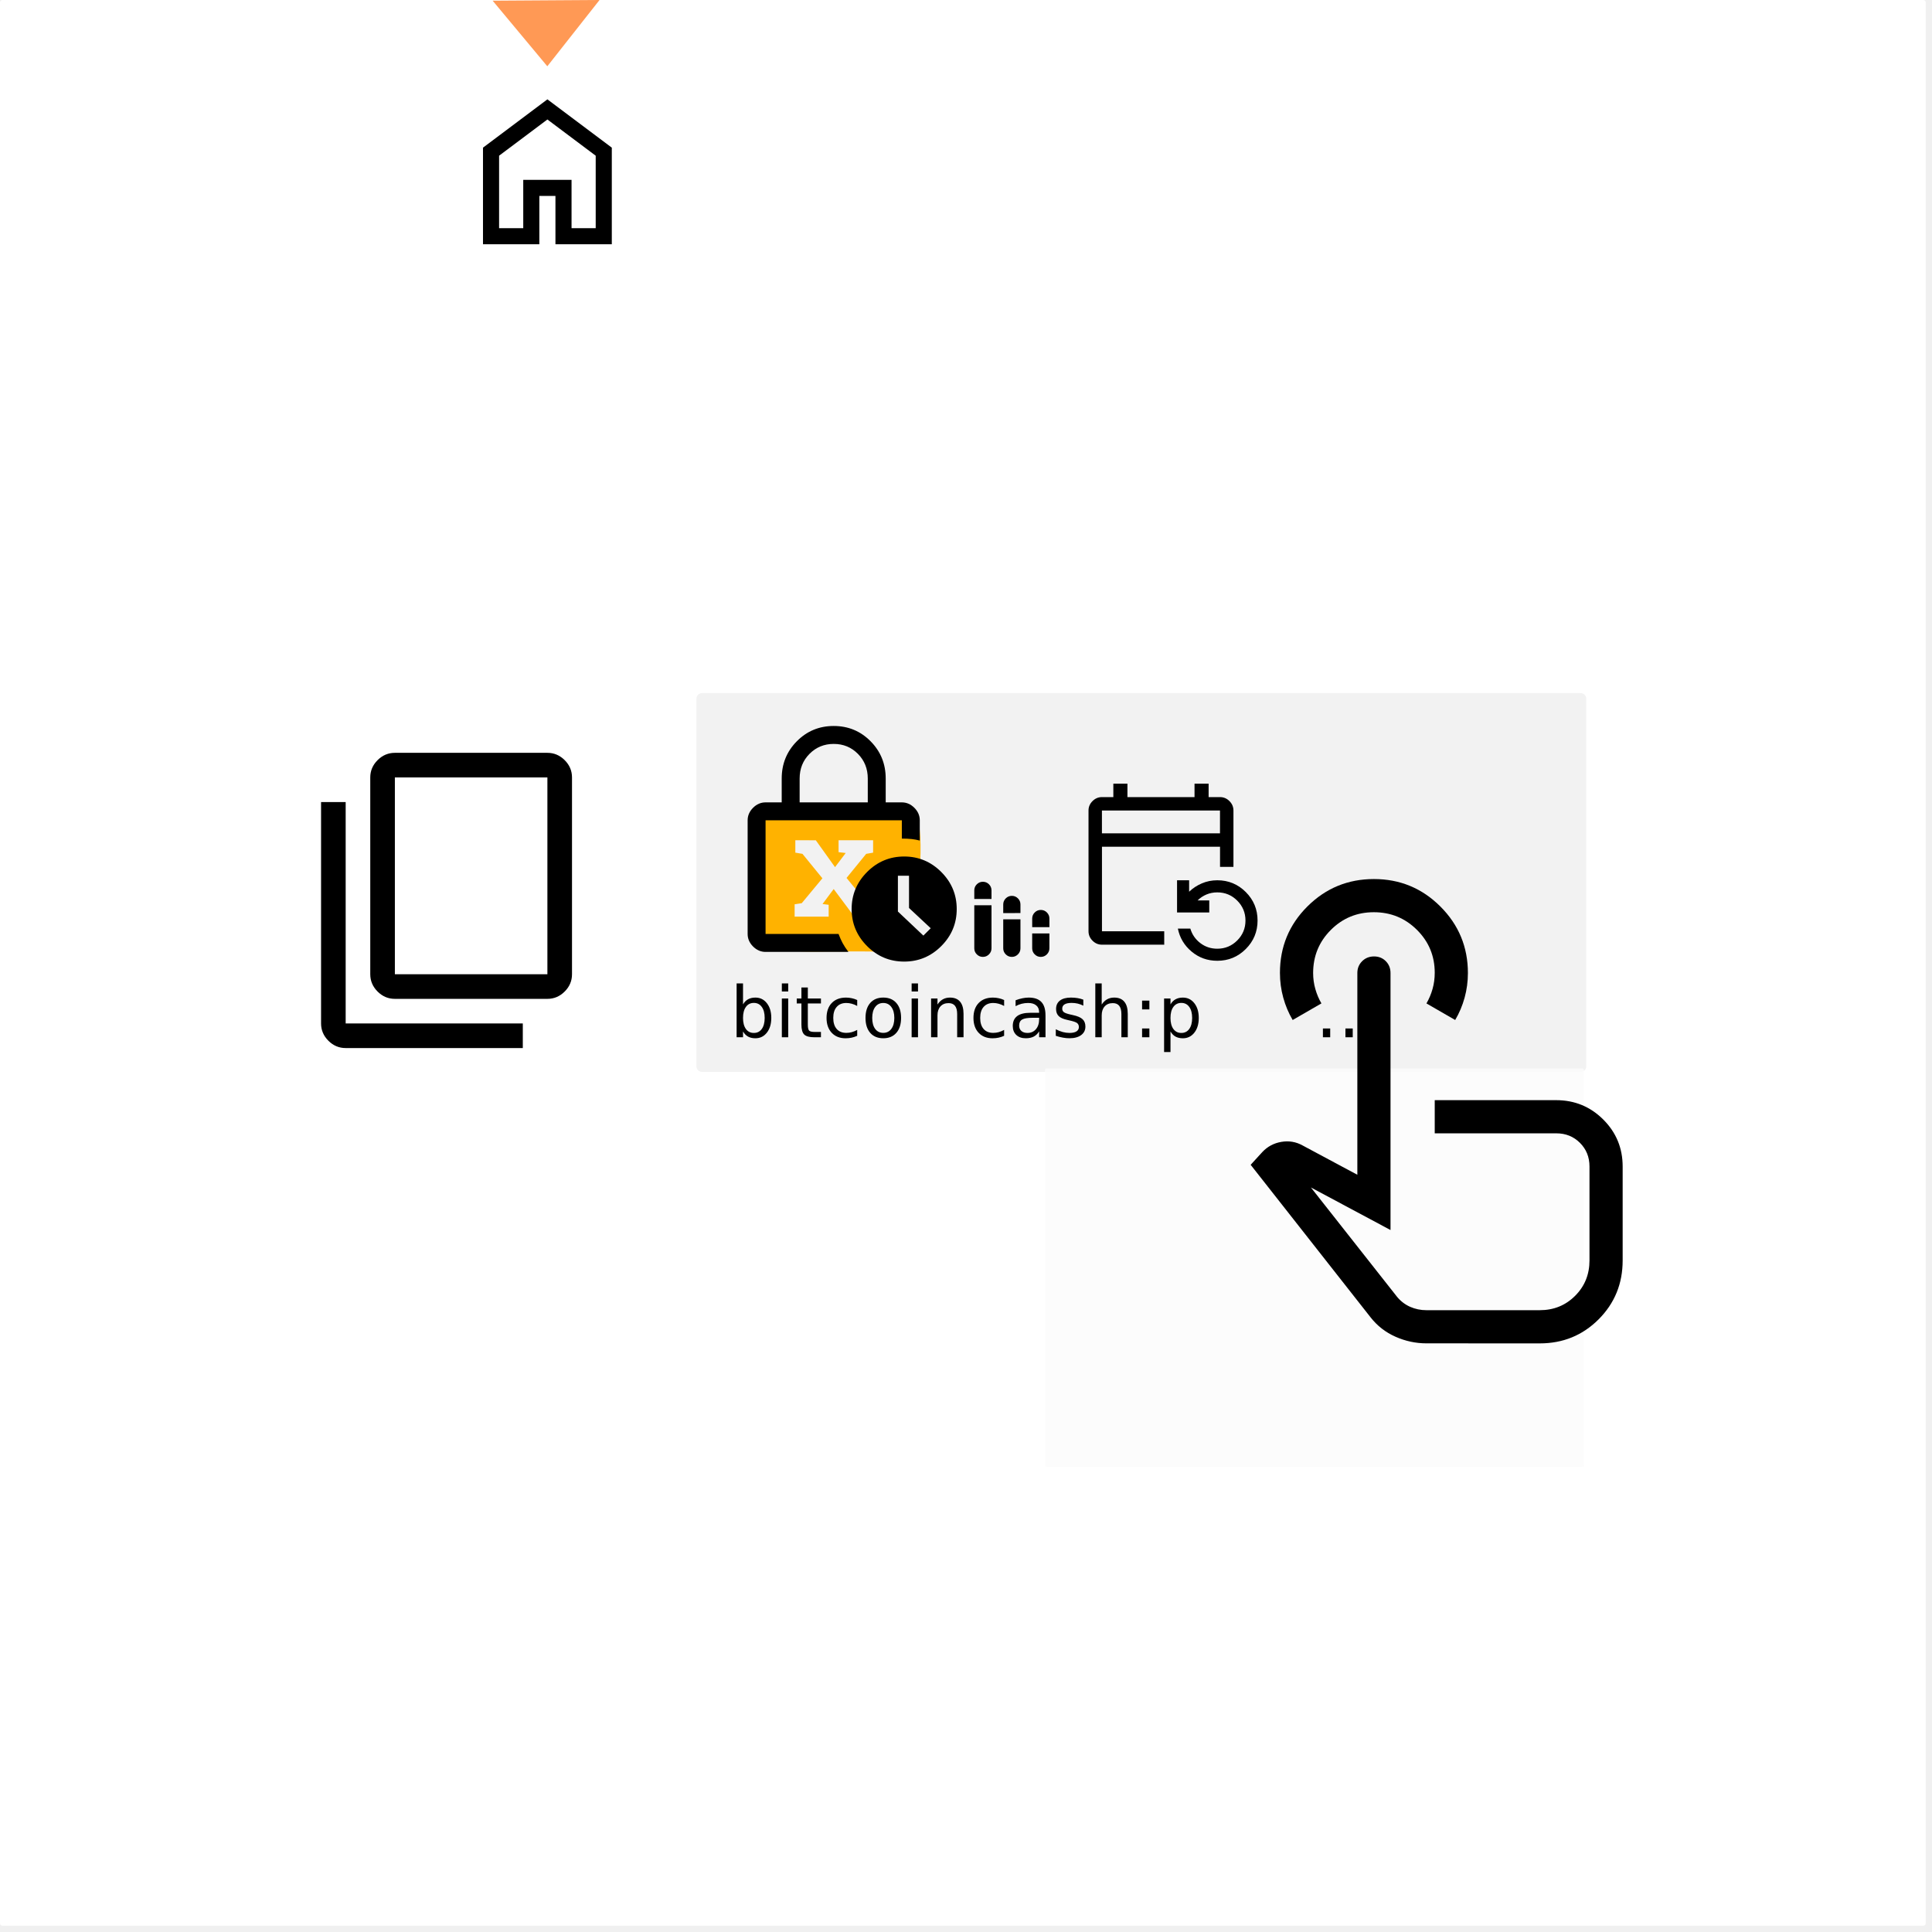
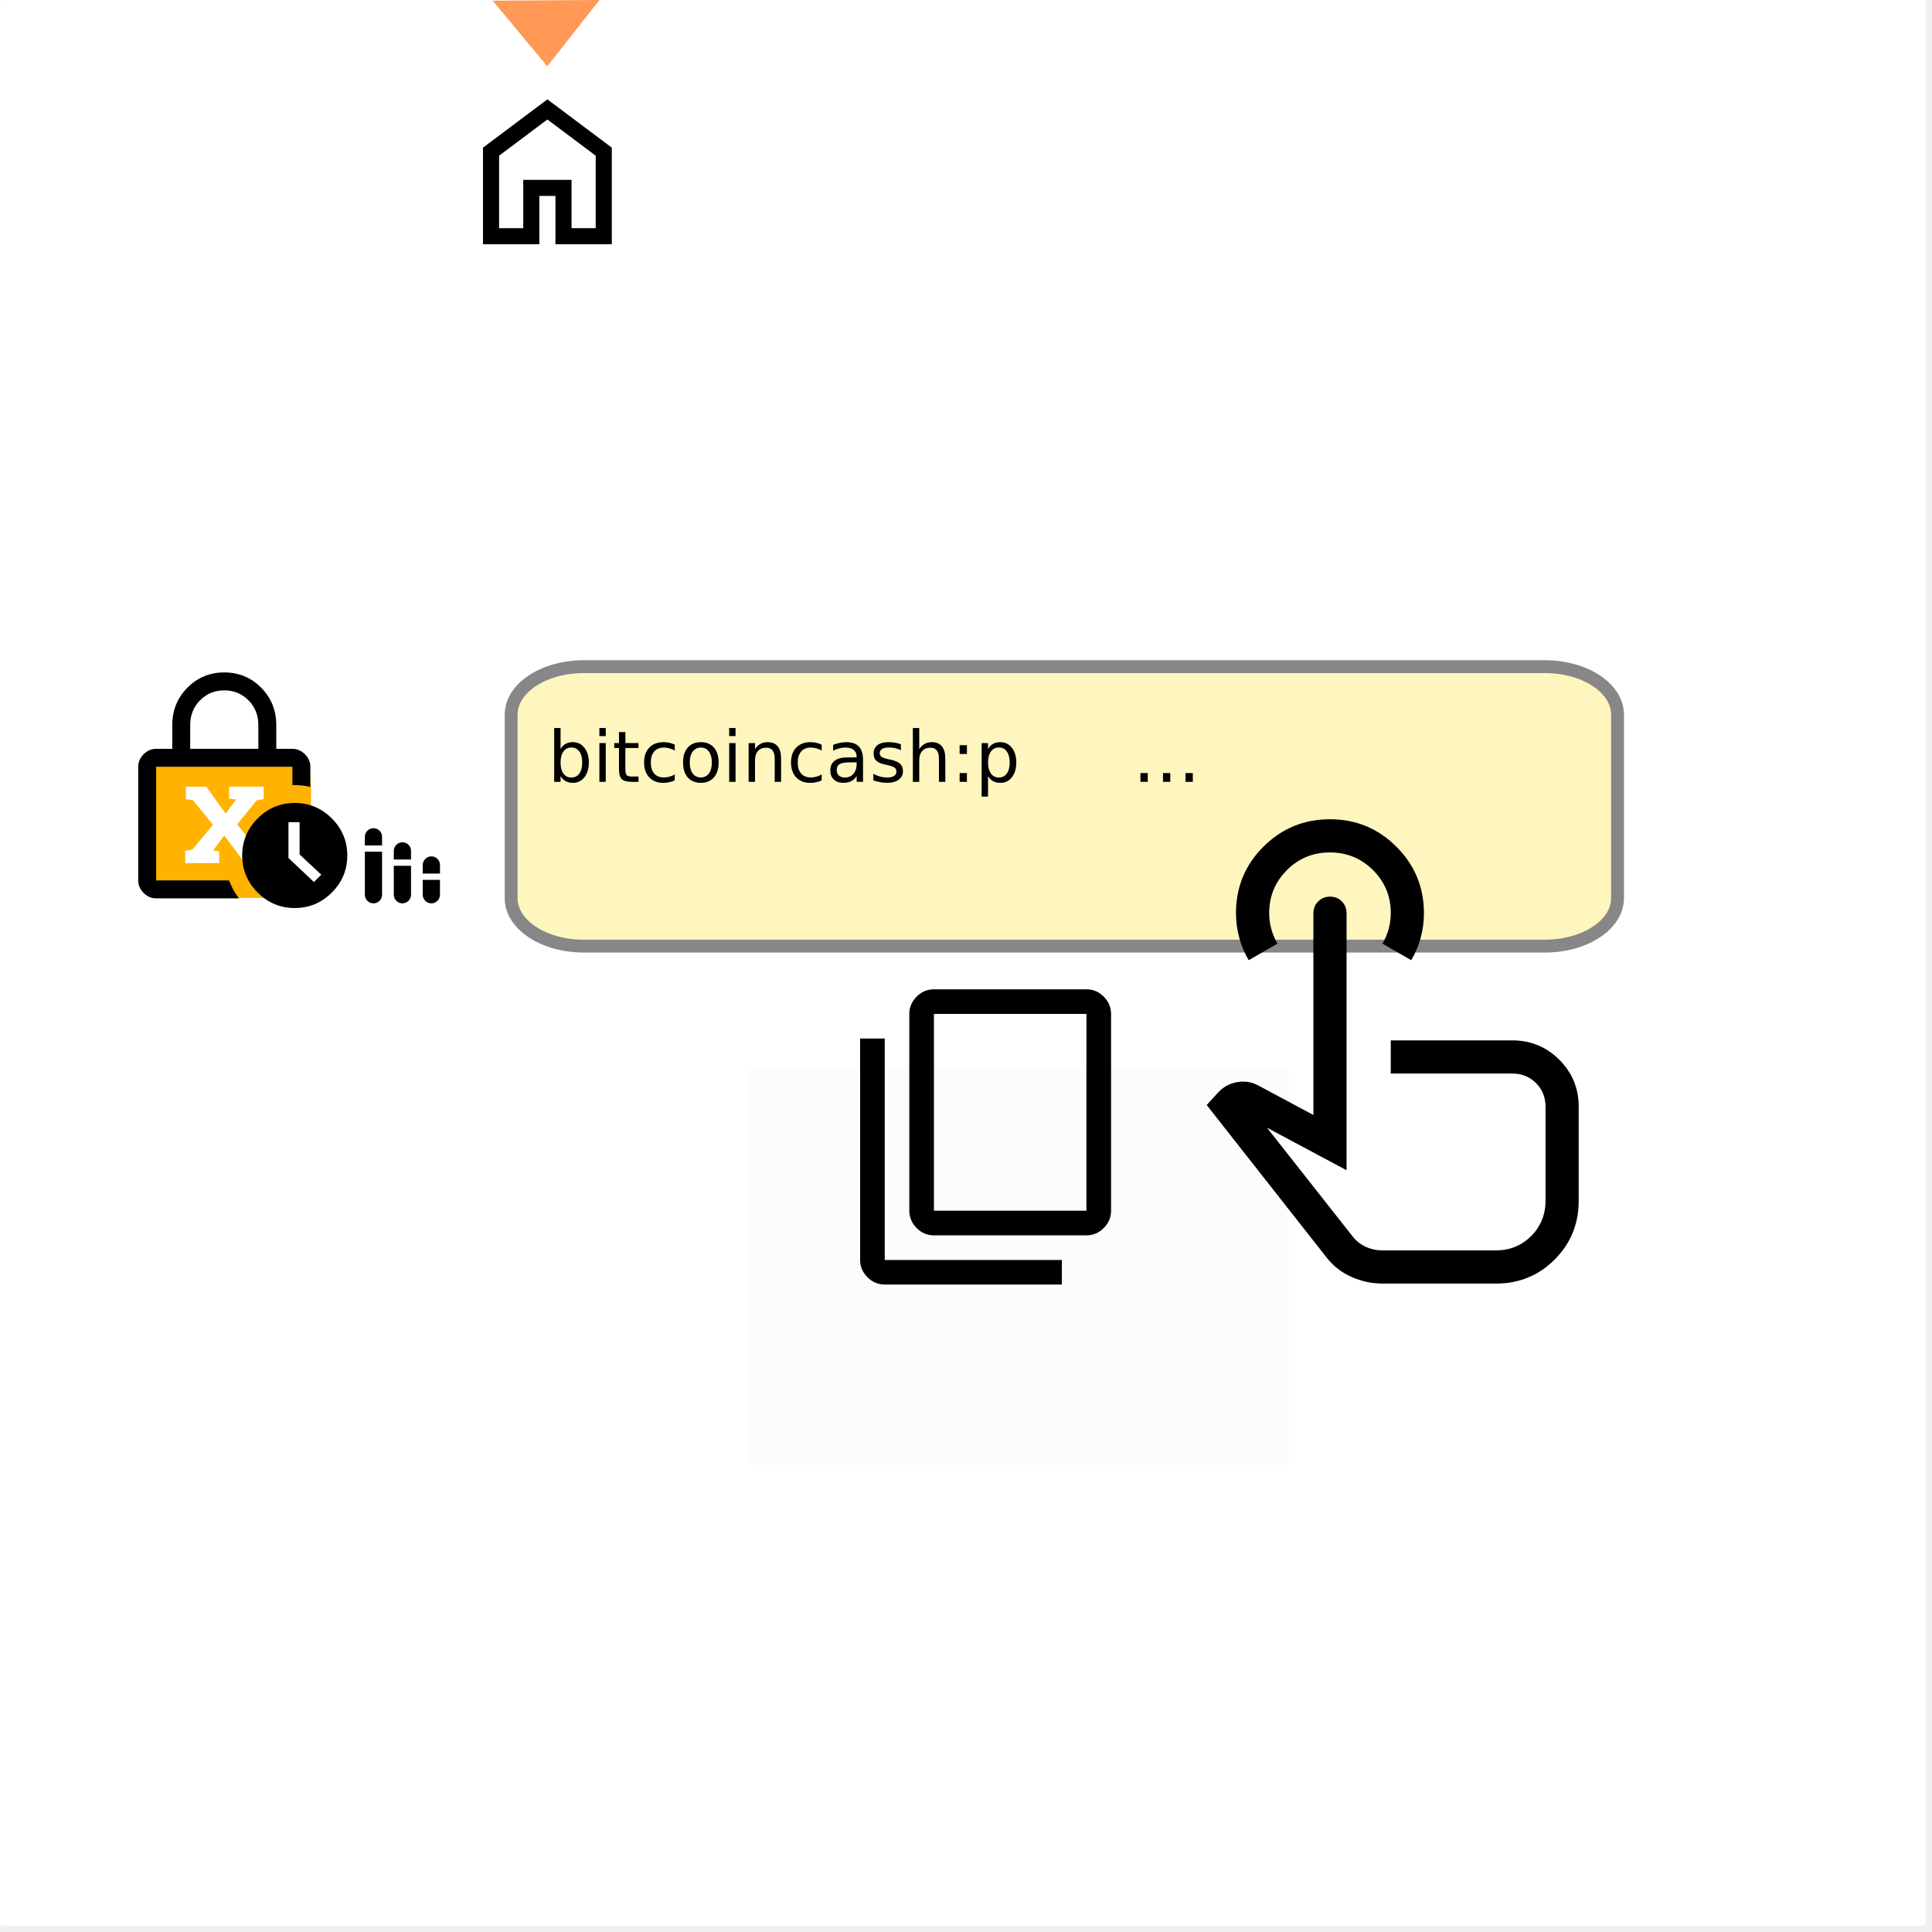
<svg xmlns="http://www.w3.org/2000/svg" width="400" height="400" version="1.1" viewBox="0 0 105.83 105.83" id="svg164">
  <defs id="defs168" />
  <path d="m 0.133,0 h 105.22 c 0.074,0 0.133,0.059 0.133,0.133 v 105.22 c 0,0.074 -0.059,0.133 -0.133,0.133 H 0.133 C 0.059,105.487 0,105.427 0,105.353 V 0.133 C 0,0.059 0.059,0 0.133,0 Z" fill="#fff" id="path2" style="fill:#ffffff" />
-   <rect style="fill:#f2f2f2;stroke-width:0.116;stroke-linejoin:round;stroke-dashoffset:7.35;stroke-opacity:0.722" id="rect995" width="48.743" height="20.751" x="38.148" y="37.966" ry="0.309" />
-   <g stroke-width="0.229" aria-label="bitcoincash:p04 ... sf78" id="g76" transform="matrix(0.5301649,0,0,0.5301649,35.14513,38.80308)">
+   <rect style="fill:#fff6bf;fill-opacity:1;stroke:#878787;stroke-width:0.704;stroke-miterlimit:4;stroke-dasharray:none;stroke-dashoffset:7.35;stroke-opacity:1" id="rect860" width="60.604" height="15.308" x="28" y="36.518" ry="2.624" rx="3.978" />
+   <g stroke-width="0.229" aria-label="bitcoincash:p04 ... sf78" id="g76" transform="matrix(0.5301649,0,0,0.5301649,25.15063,24.81193)">
    <path d="m 12.717,31.983 q 0,-0.726 -0.3,-1.137 -0.297,-0.415 -0.819,-0.415 -0.522,0 -0.822,0.415 -0.297,0.411 -0.297,1.137 0,0.726 0.297,1.141 0.3,0.411 0.822,0.411 0.522,0 0.819,-0.411 Q 12.717,32.709 12.717,31.983 Z m -2.238,-1.398 q 0.207,-0.358 0.522,-0.529 0.318,-0.175 0.758,-0.175 0.729,0 1.183,0.579 0.458,0.579 0.458,1.523 0,0.944 -0.458,1.523 -0.454,0.579 -1.183,0.579 -0.44,0 -0.758,-0.172 -0.315,-0.175 -0.522,-0.533 v 0.601 H 9.818 v -5.563 h 0.661 z" id="path32" />
    <path d="m 14.49,29.977 h 0.658 v 4.004 H 14.49 Z m 0,-1.559 h 0.658 v 0.833 H 14.49 Z" id="path34" />
    <path d="m 17.175,28.84 v 1.137 h 1.355 v 0.511 h -1.355 v 2.174 q 0,0.49 0.132,0.629 0.136,0.139 0.547,0.139 h 0.676 v 0.551 h -0.676 q -0.761,0 -1.051,-0.282 -0.29,-0.286 -0.29,-1.037 v -2.174 h -0.483 v -0.511 h 0.483 v -1.137 z" id="path36" />
    <path d="m 22.277,30.131 v 0.615 q -0.279,-0.154 -0.561,-0.229 -0.279,-0.079 -0.565,-0.079 -0.64,0 -0.994,0.408 -0.354,0.404 -0.354,1.137 0,0.733 0.354,1.141 0.354,0.404 0.994,0.404 0.286,0 0.565,-0.075 0.282,-0.079 0.561,-0.232 v 0.608 q -0.275,0.129 -0.572,0.193 -0.293,0.064 -0.626,0.064 -0.904,0 -1.437,-0.568 -0.533,-0.568 -0.533,-1.534 0,-0.98 0.536,-1.541 0.54,-0.561 1.476,-0.561 0.304,0 0.593,0.064 0.29,0.061 0.561,0.186 z" id="path38" />
    <path d="m 24.972,30.438 q -0.529,0 -0.837,0.415 -0.307,0.411 -0.307,1.13 0,0.719 0.304,1.133 0.307,0.411 0.84,0.411 0.526,0 0.833,-0.415 0.307,-0.415 0.307,-1.13 0,-0.711 -0.307,-1.126 -0.307,-0.418 -0.833,-0.418 z m 0,-0.558 q 0.858,0 1.348,0.558 0.49,0.558 0.49,1.544 0,0.983 -0.49,1.544 -0.49,0.558 -1.348,0.558 -0.862,0 -1.351,-0.558 -0.486,-0.561 -0.486,-1.544 0,-0.987 0.486,-1.544 0.49,-0.558 1.351,-0.558 z" id="path40" />
    <path d="m 27.9,29.977 h 0.658 v 4.004 H 27.9 Z m 0,-1.559 h 0.658 v 0.833 H 27.9 Z" id="path42" />
    <path d="m 33.263,31.564 v 2.417 h -0.658 v -2.395 q 0,-0.568 -0.222,-0.851 -0.222,-0.282 -0.665,-0.282 -0.533,0 -0.84,0.34 -0.307,0.34 -0.307,0.926 v 2.263 h -0.661 v -4.004 h 0.661 v 0.622 q 0.236,-0.361 0.554,-0.54 0.322,-0.179 0.74,-0.179 0.69,0 1.044,0.429 0.354,0.425 0.354,1.255 z" id="path44" />
    <path d="m 37.457,30.131 v 0.615 q -0.279,-0.154 -0.561,-0.229 -0.279,-0.079 -0.565,-0.079 -0.64,0 -0.994,0.408 -0.354,0.404 -0.354,1.137 0,0.733 0.354,1.141 0.354,0.404 0.994,0.404 0.286,0 0.565,-0.075 0.282,-0.079 0.561,-0.232 v 0.608 q -0.275,0.129 -0.572,0.193 -0.293,0.064 -0.626,0.064 -0.904,0 -1.437,-0.568 -0.533,-0.568 -0.533,-1.534 0,-0.98 0.536,-1.541 0.54,-0.561 1.476,-0.561 0.304,0 0.593,0.064 0.29,0.061 0.561,0.186 z" id="path46" />
    <path d="m 40.42,31.968 q -0.797,0 -1.105,0.182 -0.307,0.182 -0.307,0.622 0,0.35 0.229,0.558 0.232,0.204 0.629,0.204 0.547,0 0.876,-0.386 0.332,-0.39 0.332,-1.033 v -0.147 z m 1.312,-0.272 v 2.284 h -0.658 v -0.608 q -0.225,0.365 -0.561,0.54 -0.336,0.172 -0.822,0.172 -0.615,0 -0.98,-0.343 -0.361,-0.347 -0.361,-0.926 0,-0.676 0.45,-1.019 0.454,-0.343 1.351,-0.343 h 0.922 v -0.064 q 0,-0.454 -0.3,-0.701 -0.297,-0.25 -0.837,-0.25 -0.343,0 -0.669,0.082 -0.325,0.082 -0.626,0.247 v -0.608 q 0.361,-0.139 0.701,-0.207 0.34,-0.071 0.661,-0.071 0.869,0 1.298,0.45 0.429,0.45 0.429,1.366 z" id="path48" />
    <path d="m 45.64,30.095 v 0.622 q -0.279,-0.143 -0.579,-0.215 -0.3,-0.071 -0.622,-0.071 -0.49,0 -0.736,0.15 -0.243,0.15 -0.243,0.45 0,0.229 0.175,0.361 0.175,0.129 0.704,0.247 l 0.225,0.05 q 0.701,0.15 0.994,0.425 0.297,0.272 0.297,0.761 0,0.558 -0.443,0.883 -0.44,0.325 -1.212,0.325 -0.322,0 -0.672,-0.064 -0.347,-0.061 -0.733,-0.186 v -0.679 q 0.365,0.189 0.719,0.286 0.354,0.093 0.701,0.093 0.465,0 0.715,-0.157 0.25,-0.161 0.25,-0.45 0,-0.268 -0.182,-0.411 -0.179,-0.143 -0.79,-0.275 l -0.229,-0.054 q -0.611,-0.129 -0.883,-0.393 -0.272,-0.268 -0.272,-0.733 0,-0.565 0.4,-0.872 0.4,-0.307 1.137,-0.307 0.365,0 0.686,0.054 0.322,0.054 0.593,0.161 z" id="path50" />
    <path d="m 50.231,31.564 v 2.417 h -0.658 v -2.395 q 0,-0.568 -0.222,-0.851 -0.222,-0.282 -0.665,-0.282 -0.533,0 -0.84,0.34 -0.307,0.34 -0.307,0.926 v 2.263 h -0.661 v -5.563 h 0.661 v 2.181 q 0.236,-0.361 0.554,-0.54 0.322,-0.179 0.74,-0.179 0.69,0 1.044,0.429 0.354,0.425 0.354,1.255 z" id="path52" />
    <path d="m 51.711,33.073 h 0.754 v 0.908 H 51.711 Z m 0,-2.878 h 0.754 v 0.908 H 51.711 Z" id="path54" />
    <path d="m 54.646,33.381 v 2.124 h -0.661 v -5.527 h 0.661 v 0.608 q 0.207,-0.358 0.522,-0.529 0.318,-0.175 0.758,-0.175 0.729,0 1.183,0.579 0.458,0.579 0.458,1.523 0,0.944 -0.458,1.523 -0.454,0.579 -1.183,0.579 -0.44,0 -0.758,-0.172 -0.315,-0.175 -0.522,-0.533 z m 2.238,-1.398 q 0,-0.726 -0.3,-1.137 -0.297,-0.415 -0.819,-0.415 -0.522,0 -0.822,0.415 -0.297,0.411 -0.297,1.137 0,0.726 0.297,1.141 0.3,0.411 0.822,0.411 0.522,0 0.819,-0.411 0.3,-0.415 0.3,-1.141 z" id="path56" />
    <path d="m 70.394,33.073 h 0.754 v 0.908 H 70.394 Z" id="path62" />
    <path d="m 72.722,33.073 h 0.754 v 0.908 H 72.722 Z" id="path64" />
    <path d="m 75.049,33.073 h 0.754 v 0.908 H 75.049 Z" id="path66" />
  </g>
-   <path d="m 57.343,58.525 h 29.318 c 0.055,0 0.099,0.037 0.099,0.083 v 21.663 c 0,0.046 -0.044,0.083 -0.099,0.083 H 57.343 c -0.055,0 -0.099,-0.037 -0.099,-0.083 V 58.607 c 0,-0.046 0.044,-0.083 0.099,-0.083 z" fill="#fbfbfb" fill-opacity="0.854" stroke="#000000" stroke-dasharray="0, 0.45" stroke-linejoin="bevel" stroke-miterlimit="4.1" stroke-opacity="0.253" stroke-width="0.041" id="path128" />
-   <path d="m 78.136,73.585 q -0.878,0 -1.696,-0.363 -0.817,-0.363 -1.362,-1.06 l -6.57,-8.357 0.636,-0.696 q 0.424,-0.454 1.045,-0.56 0.621,-0.106 1.166,0.197 l 2.997,1.605 V 53.299 q 0,-0.386 0.263,-0.647 0.263,-0.261 0.651,-0.261 0.388,0 0.646,0.261 0.257,0.261 0.257,0.647 v 14.079 l -4.36,-2.331 4.723,5.995 q 0.303,0.363 0.719,0.545 0.417,0.182 0.885,0.182 h 6.207 q 1.151,0 1.938,-0.787 0.787,-0.787 0.787,-1.938 v -5.147 q 0,-0.772 -0.522,-1.294 -0.522,-0.522 -1.294,-0.522 h -6.661 v -1.817 h 6.65 q 1.518,0 2.581,1.06 1.063,1.06 1.063,2.574 v 5.147 q 0,1.907 -1.317,3.225 -1.317,1.317 -3.225,1.317 z m -7.327,-17.712 q -0.335,-0.568 -0.516,-1.226 -0.181,-0.658 -0.181,-1.355 0,-2.142 1.506,-3.641 1.506,-1.499 3.642,-1.499 2.136,0 3.642,1.506 1.506,1.506 1.506,3.643 0,0.695 -0.181,1.351 -0.181,0.656 -0.516,1.221 l -1.574,-0.908 q 0.212,-0.363 0.333,-0.787 0.121,-0.424 0.121,-0.893 0,-1.378 -0.972,-2.347 -0.972,-0.969 -2.362,-0.969 -1.389,0 -2.358,0.971 -0.969,0.971 -0.969,2.359 0,0.454 0.121,0.878 0.121,0.424 0.333,0.787 z m 8.629,10.143 z" id="path4984" style="stroke-width:0.03" />
-   <g id="g2377" transform="matrix(0.5831981,0,0,0.5831981,30.83005,34.41976)">
+   <path d="m 41.177,58.424 h 29.318 c 0.055,0 0.099,0.037 0.099,0.083 v 21.663 c 0,0.046 -0.044,0.083 -0.099,0.083 H 41.177 c -0.055,0 -0.099,-0.037 -0.099,-0.083 V 58.507 c 0,-0.046 0.044,-0.083 0.099,-0.083 z" fill="#fbfbfb" fill-opacity="0.854" stroke="#000000" stroke-dasharray="0, 0.45" stroke-linejoin="bevel" stroke-miterlimit="4.1" stroke-opacity="0.253" stroke-width="0.041" id="path128" />
+   <path d="m 75.728,70.31 q -0.878,0 -1.696,-0.363 -0.817,-0.363 -1.362,-1.06 l -6.57,-8.357 0.636,-0.696 q 0.424,-0.454 1.045,-0.56 0.621,-0.106 1.166,0.197 l 2.997,1.605 V 50.024 q 0,-0.386 0.263,-0.647 0.263,-0.261 0.651,-0.261 0.388,0 0.646,0.261 0.257,0.261 0.257,0.647 v 14.079 l -4.36,-2.331 4.723,5.995 q 0.303,0.363 0.719,0.545 0.417,0.182 0.885,0.182 h 6.207 q 1.151,0 1.938,-0.787 0.787,-0.787 0.787,-1.938 v -5.147 q 0,-0.772 -0.522,-1.294 -0.522,-0.522 -1.294,-0.522 h -6.661 v -1.817 h 6.65 q 1.518,0 2.581,1.06 1.063,1.06 1.063,2.574 v 5.147 q 0,1.907 -1.317,3.225 -1.317,1.317 -3.225,1.317 z m -7.327,-17.712 q -0.335,-0.568 -0.516,-1.226 -0.181,-0.658 -0.181,-1.355 0,-2.142 1.506,-3.641 1.506,-1.499 3.642,-1.499 2.136,0 3.642,1.506 1.506,1.506 1.506,3.643 0,0.695 -0.181,1.351 -0.181,0.656 -0.516,1.221 l -1.574,-0.908 q 0.212,-0.363 0.333,-0.787 0.121,-0.424 0.121,-0.893 0,-1.378 -0.972,-2.347 -0.972,-0.969 -2.362,-0.969 -1.389,0 -2.358,0.971 -0.969,0.971 -0.969,2.359 0,0.454 0.121,0.878 0.121,0.424 0.333,0.787 z m 8.629,10.143 z" id="path4984" style="stroke-width:0.03" />
+   <g id="g2377" transform="matrix(0.5831981,0,0,0.5831981,-2.553176,31.48608)">
    <g transform="matrix(0.1014816,0,0,0.1014816,18.72145,16.95942)" id="g16">
      <path d="M 65.419,0.361 C 45.375,0.361 10.667,-4.316 -1.014,10.154 -9.841,21.089 1.699,48.934 1.699,64.081 1.699,78.436 -11.356,108.515 -3.346,119.169 8.281,134.632 44.583,131.871 65.419,131.871 c 7.369,0 43.336,-0.132 50.284,0.452 0,0 8.178,-48.65 8.178,-76.472 2.816,-6.847 20.754,21.053 22.01,1.802 1.46,-22.376 0.951,-45.43 -3.651,-51.261 C 130.572,-8.395 85.717,0.361 65.419,0.361 Z m -34.705,28.607 18.962,0.066 17.785,24.847 9.873,-13.077 -6.604,-0.784 v -11.05 h 31.973 v 11.508 l -6.408,1.112 -18.177,22.296 19.158,23.343 6.67,1.046 v 11.443 h -18.635 l -19.093,-25.566 -10.331,13.862 5.689,0.719 v 10.985 h -31.516 v -11.443 l 6.604,-1.046 19.093,-23.016 -18.439,-22.623 -6.604,-1.112 z" fill="#ffb200" stroke="#000000" stroke-dasharray="0, 6.182" stroke-linejoin="bevel" stroke-miterlimit="4.1" stroke-opacity="0.253" stroke-width="0.562" id="path14" />
    </g>
    <path d="m 22.243,16.345 h 6.4 v -2.24 q 0,-1.381 -0.926,-2.316 -0.926,-0.935 -2.274,-0.935 -1.347,0 -2.274,0.935 -0.926,0.935 -0.926,2.316 z m 4.581,14.045 h -7.781 q -0.665,0 -1.175,-0.509 Q 17.359,29.371 17.359,28.706 V 18.029 q 0,-0.665 0.509,-1.175 0.509,-0.509 1.175,-0.509 h 1.516 v -2.24 q 0,-2.063 1.419,-3.499 1.419,-1.436 3.465,-1.436 2.046,0 3.465,1.436 1.419,1.436 1.419,3.499 v 2.24 h 1.516 q 0.665,0 1.175,0.509 0.509,0.509 0.509,1.175 v 1.903 q -0.371,-0.101 -0.771,-0.143 -0.4,-0.042 -0.914,-0.042 V 18.029 H 19.043 v 10.677 h 6.855 q 0.185,0.488 0.387,0.863 0.202,0.375 0.539,0.821 z m 5.238,0.909 q -2.029,0 -3.482,-1.453 -1.453,-1.453 -1.453,-3.482 0,-2.029 1.453,-3.482 1.453,-1.453 3.482,-1.453 2.029,0 3.482,1.453 1.453,1.453 1.453,3.482 0,2.029 -1.453,3.482 -1.453,1.453 -3.482,1.453 z m 1.802,-2.442 0.691,-0.69 -2.038,-1.903 v -3.031 h -1.044 v 3.365 z M 19.043,18.028 v 10.677 z" stroke-width="0.025" id="path16-3" />
    <path d="m 39.455,30.858 q -0.334,0 -0.571,-0.237 -0.237,-0.237 -0.237,-0.571 v -4.042 h 1.617 v 4.042 q 0,0.334 -0.238,0.571 -0.238,0.237 -0.571,0.237 z M 38.647,25.419 v -0.809 q 0,-0.334 0.238,-0.571 0.238,-0.237 0.571,-0.237 0.334,0 0.571,0.237 0.237,0.237 0.237,0.571 v 0.808 z m 3.527,5.439 q -0.334,0 -0.571,-0.237 -0.237,-0.237 -0.237,-0.571 v -2.719 h 1.617 v 2.719 q 0,0.334 -0.238,0.571 -0.238,0.237 -0.571,0.237 z m -0.808,-4.116 v -0.809 q 0,-0.334 0.238,-0.571 0.238,-0.237 0.571,-0.237 0.334,0 0.571,0.237 0.237,0.237 0.237,0.571 v 0.808 z m 3.527,4.116 q -0.334,0 -0.571,-0.237 -0.237,-0.237 -0.237,-0.571 v -1.396 h 1.617 v 1.396 q 0,0.334 -0.238,0.571 -0.238,0.237 -0.571,0.237 z M 44.086,28.065 V 27.256 q 0,-0.334 0.238,-0.571 0.238,-0.237 0.571,-0.237 0.334,0 0.571,0.237 0.237,0.237 0.237,0.571 v 0.808 z" stroke-width="0.011" id="path18-5" />
  </g>
-   <path d="m 60.361,51.747 q -0.298,0 -0.516,-0.219 -0.219,-0.219 -0.219,-0.516 v -6.614 q 0,-0.298 0.219,-0.516 0.219,-0.219 0.516,-0.219 h 0.625 v -0.735 h 0.772 v 0.735 h 3.675 v -0.735 h 0.772 v 0.735 h 0.625 q 0.298,0 0.516,0.219 0.219,0.219 0.219,0.516 v 3.087 h -0.735 v -1.102 h -6.467 v 4.63 h 3.41 v 0.735 z m 6.32,0.882 q -0.805,0 -1.406,-0.502 -0.601,-0.502 -0.755,-1.262 h 0.683 q 0.143,0.485 0.546,0.794 0.402,0.309 0.932,0.309 0.639,0 1.091,-0.452 0.452,-0.452 0.452,-1.091 0,-0.639 -0.452,-1.091 -0.452,-0.452 -1.091,-0.452 -0.32,0 -0.595,0.116 -0.276,0.116 -0.485,0.325 h 0.639 V 49.983 h -1.764 v -1.764 h 0.661 v 0.628 q 0.298,-0.287 0.695,-0.457 0.397,-0.171 0.849,-0.171 0.915,0 1.56,0.645 0.645,0.645 0.645,1.56 0,0.915 -0.645,1.56 -0.645,0.645 -1.56,0.645 z m -6.32,-6.982 h 6.467 v -1.249 h -6.467 z m 0,0 v -1.249 z" id="path5189" style="stroke-width:0.011" />
  <path style="fill:#ff9955;stroke:none;stroke-width:0.265px;stroke-linecap:butt;stroke-linejoin:miter;stroke-opacity:1" d="M 26.986,0.038 29.98,3.631 32.841,0 Z" id="path853" />
  <path d="m 27.339,12.498 h 1.323 v -2.646 h 2.646 v 2.646 h 1.323 V 8.529 L 29.985,6.545 27.339,8.529 Z M 26.457,13.38 v -5.292 l 3.528,-2.646 3.528,2.646 v 5.292 h -3.087 v -2.646 h -0.882 v 2.646 z m 3.528,-3.858 z" id="path1097" style="stroke-width:0.011" />
-   <rect style="fill:#ffffff;stroke:#ffffff;stroke-width:0.55;stroke-dashoffset:7.35" id="rect1000" width="10.127" height="27.274" x="23.884" y="39.381" ry="0.062" />
-   <path d="m 21.63,54.715 q -0.546,0 -0.947,-0.401 -0.401,-0.401 -0.401,-0.947 V 42.586 q 0,-0.546 0.401,-0.947 0.401,-0.401 0.947,-0.401 h 8.355 q 0.546,0 0.947,0.401 0.401,0.401 0.401,0.947 v 10.781 q 0,0.546 -0.401,0.947 -0.401,0.401 -0.947,0.401 z m 0,-1.348 h 8.355 V 42.586 h -8.355 z m -2.695,4.043 q -0.546,0 -0.947,-0.401 -0.401,-0.401 -0.401,-0.947 V 43.934 h 1.348 v 12.129 h 9.703 v 1.348 z m 2.695,-4.043 V 42.586 Z" stroke-width="0.02" id="path132" />
+   <path d="m 51.158,67.669 q -0.546,0 -0.947,-0.401 -0.401,-0.401 -0.401,-0.947 V 55.54 q 0,-0.546 0.401,-0.947 0.401,-0.401 0.947,-0.401 h 8.355 q 0.546,0 0.947,0.401 0.401,0.401 0.401,0.947 v 10.781 q 0,0.546 -0.401,0.947 -0.401,0.401 -0.947,0.401 z m 0,-1.348 h 8.355 V 55.54 h -8.355 z m -2.695,4.043 q -0.546,0 -0.947,-0.401 -0.401,-0.401 -0.401,-0.947 V 56.888 h 1.348 v 12.129 h 9.703 v 1.348 z M 51.158,66.321 V 55.54 Z" stroke-width="0.02" id="path132" />
</svg>
